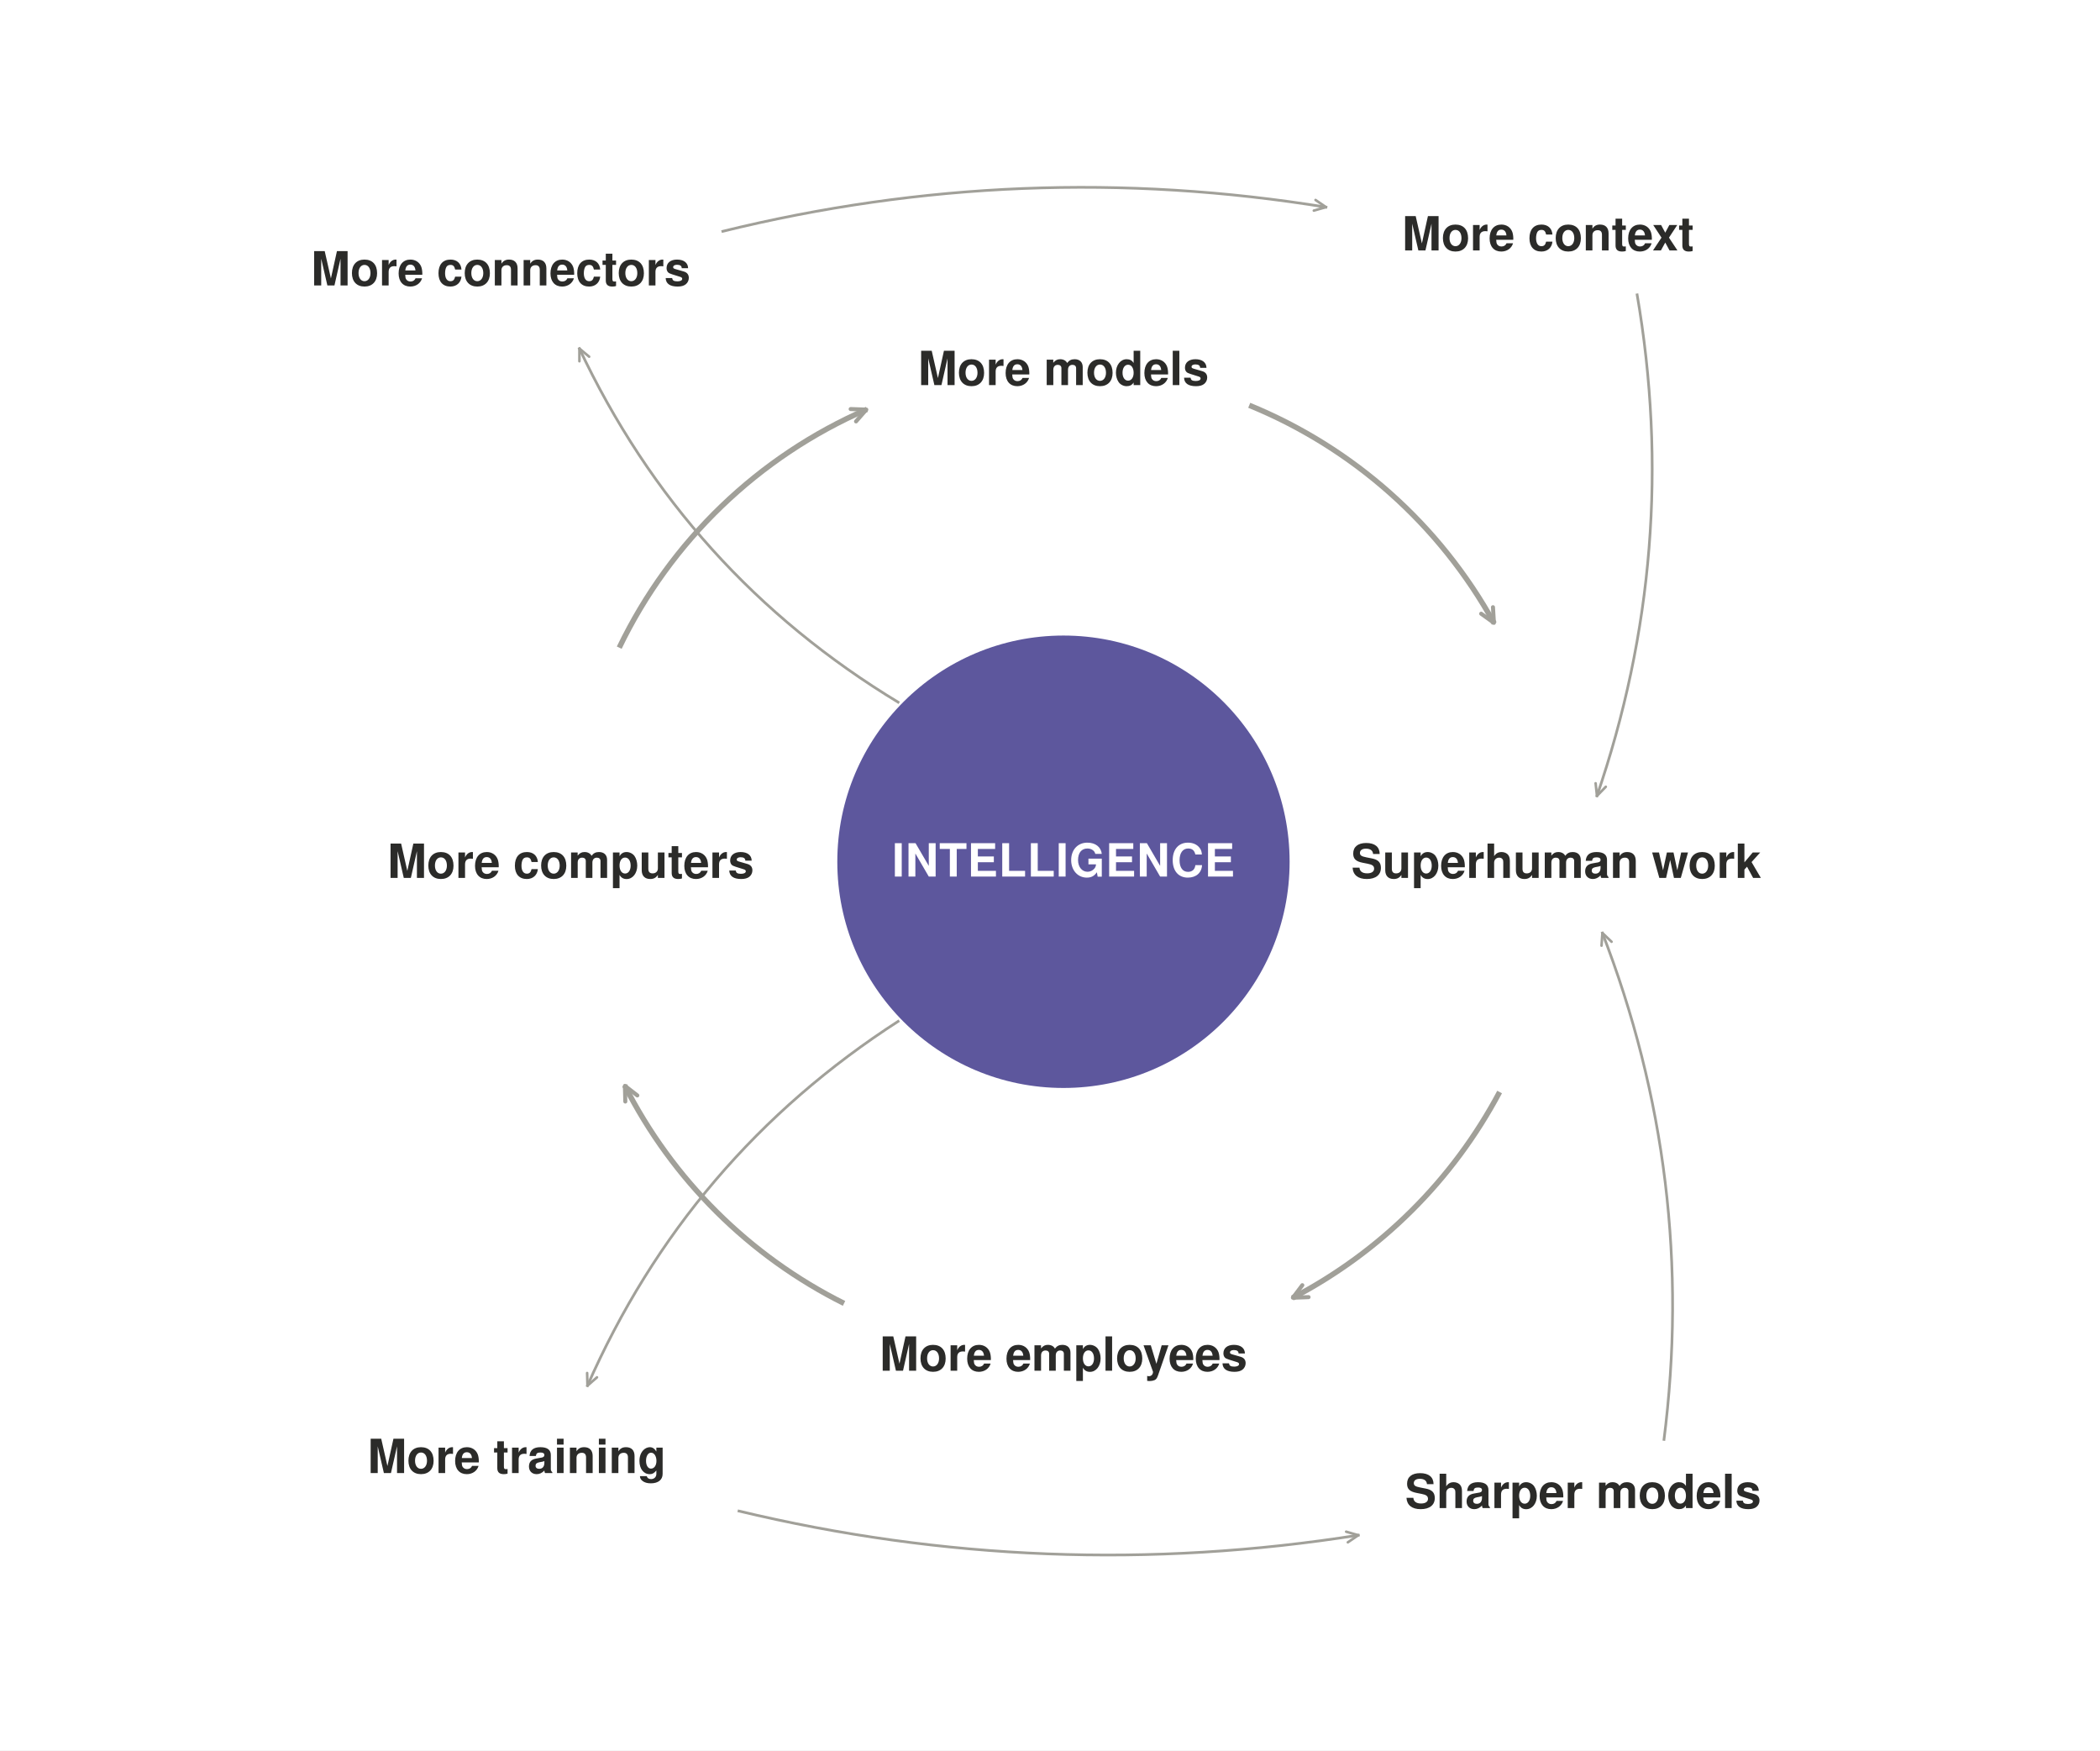
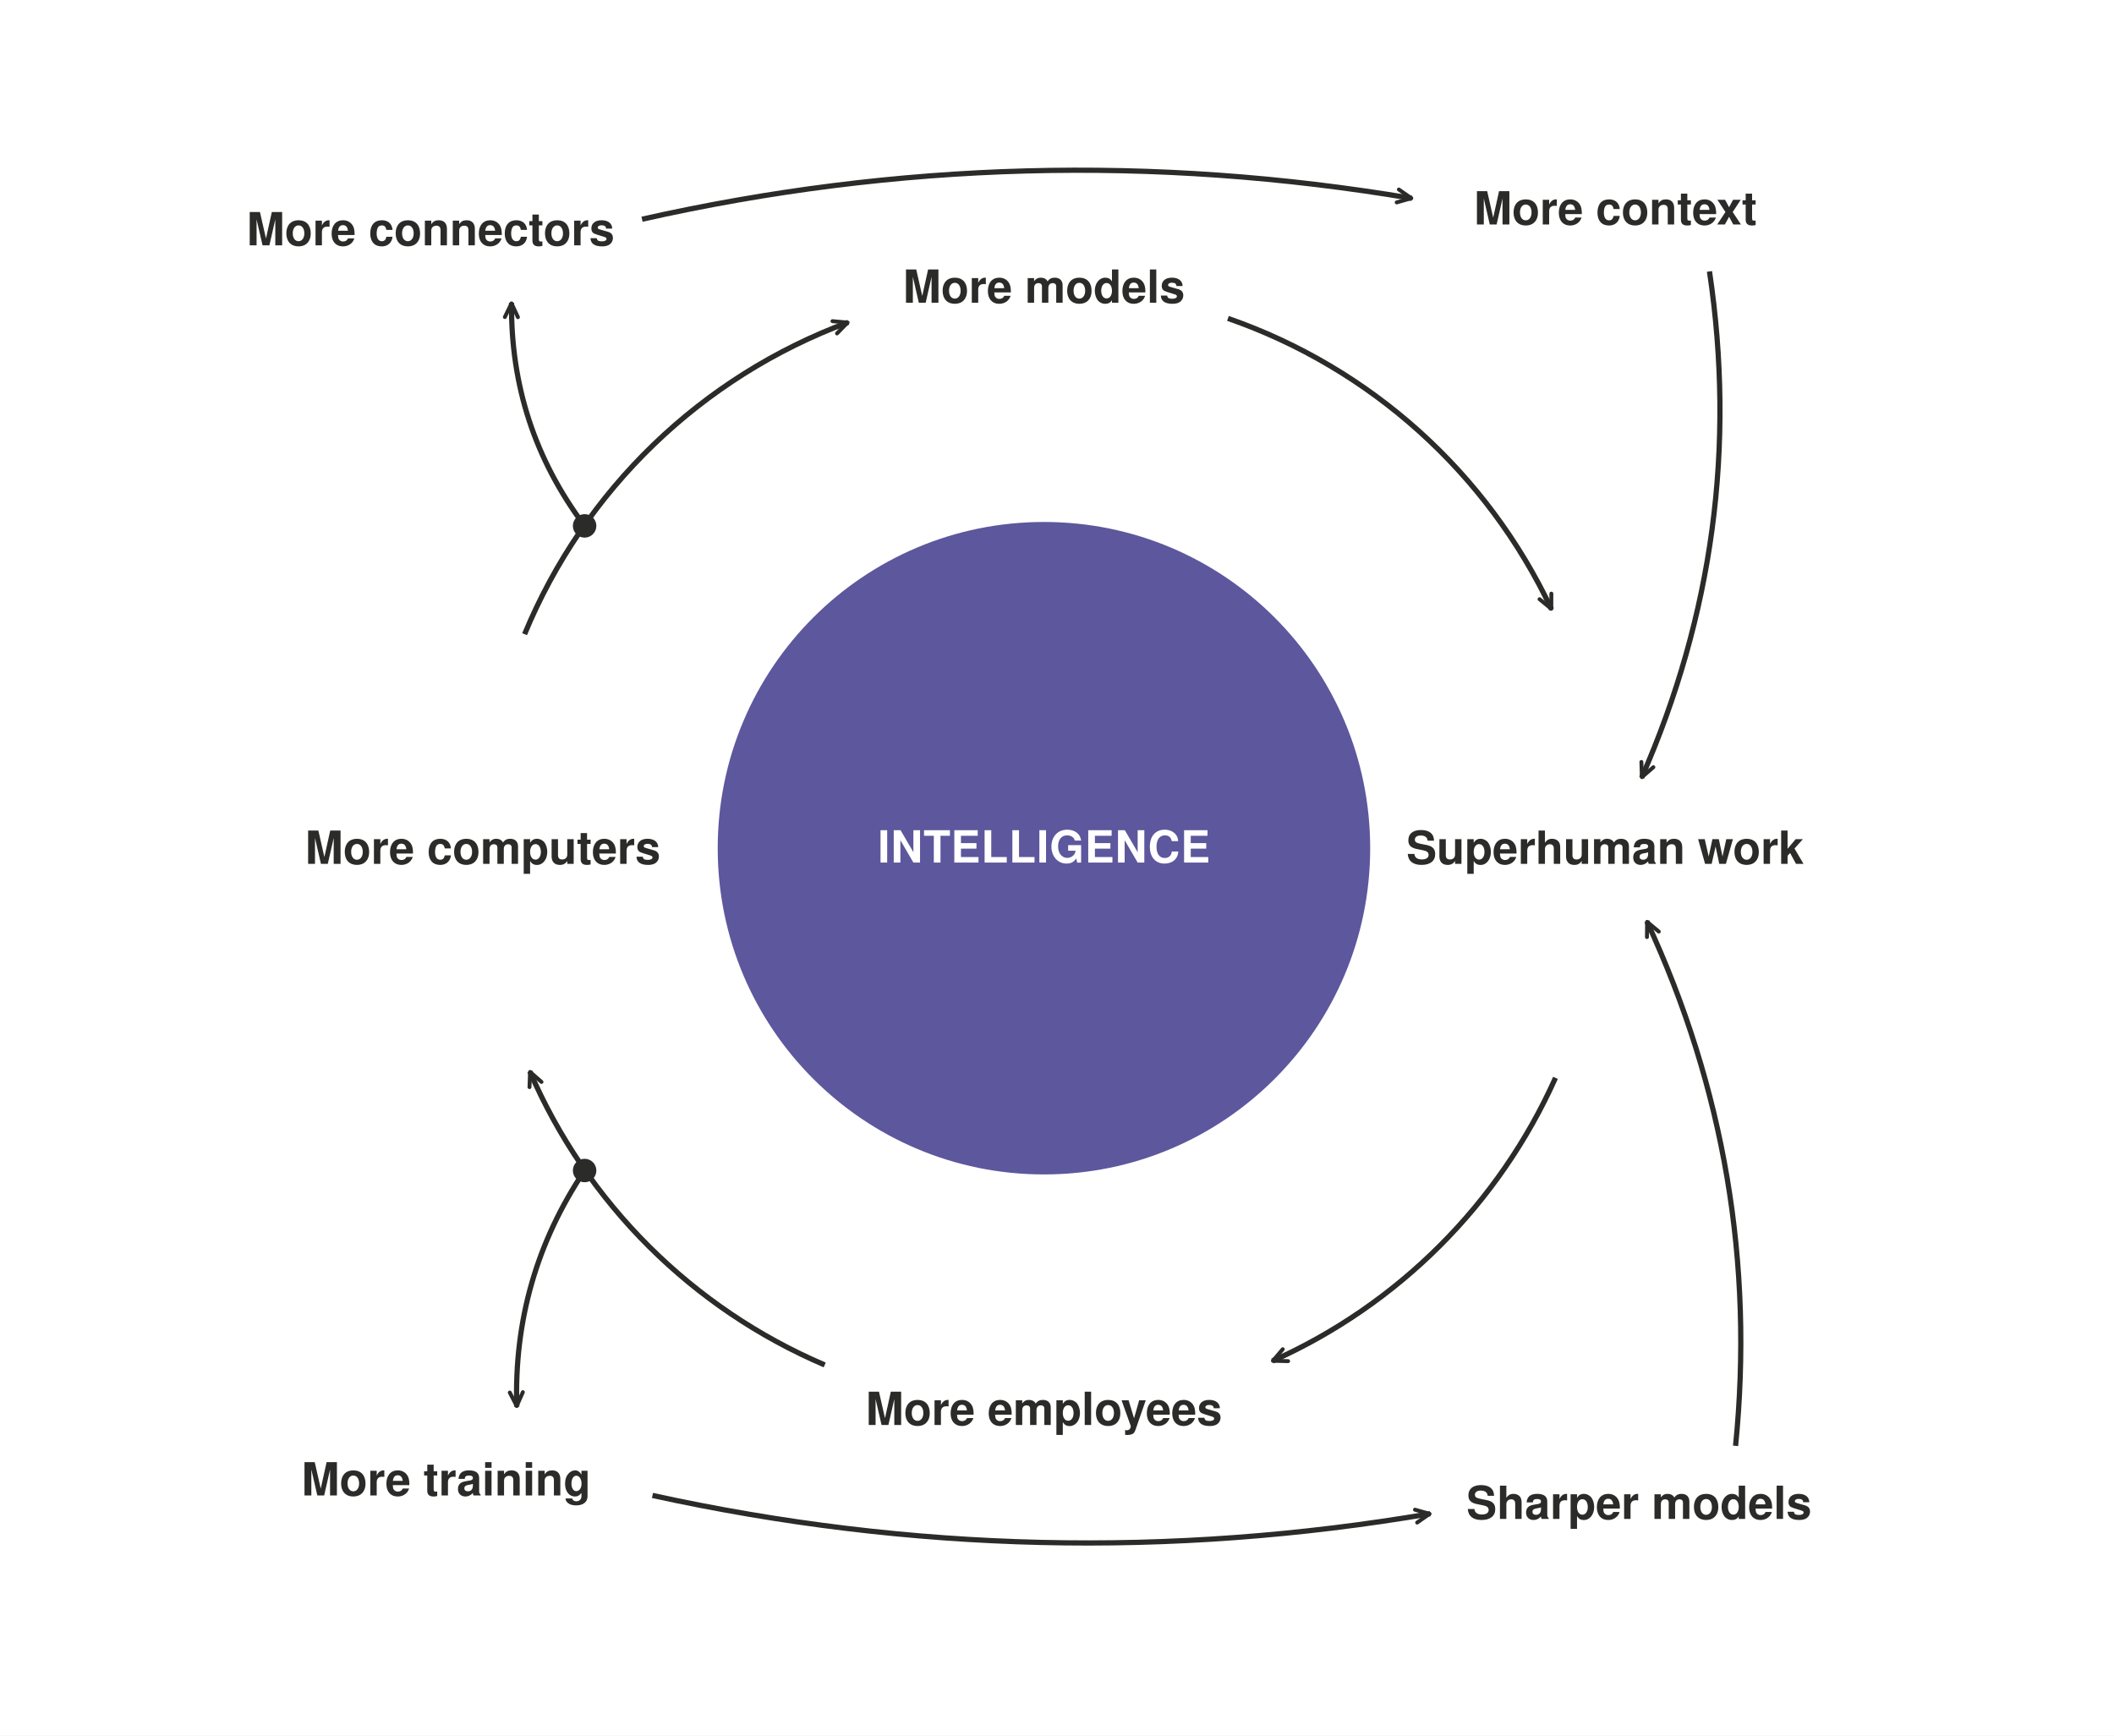
- <svg xmlns="http://www.w3.org/2000/svg" viewBox="0 0 1560 1300" font-family="Avenir Next, Nunito, Segoe UI, Helvetica, Arial, sans-serif">
+ <svg xmlns="http://www.w3.org/2000/svg" viewBox="0 0 1620 1330" font-family="Avenir Next, Nunito, Segoe UI, Helvetica, Arial, sans-serif">
  <defs>
    <marker id="ha" markerWidth="14" markerHeight="14" refX="11" refY="5" orient="auto" markerUnits="userSpaceOnUse">
      <path d="M1.5 1 L10 5 L1.5 9" fill="none" stroke="#a1a099" stroke-width="1.9" stroke-linecap="round" stroke-linejoin="round" />
    </marker>
    <marker id="Ha" markerWidth="19" markerHeight="19" refX="13" refY="6.5" orient="auto" markerUnits="userSpaceOnUse">
      <path d="M2 1.5 L12.5 6.5 L2 11.5" fill="none" stroke="#a1a099" stroke-width="3" stroke-linecap="round" stroke-linejoin="round" />
    </marker>
    <marker id="hg" markerWidth="14" markerHeight="14" refX="11" refY="5" orient="auto" markerUnits="userSpaceOnUse">
      <path d="M1.5 1 L10 5 L1.5 9" fill="none" stroke="#5a912f" stroke-width="1.9" stroke-linecap="round" stroke-linejoin="round" />
    </marker>
    <marker id="Hg" markerWidth="19" markerHeight="19" refX="13" refY="6.5" orient="auto" markerUnits="userSpaceOnUse">
      <path d="M2 1.5 L12.5 6.5 L2 11.5" fill="none" stroke="#5a912f" stroke-width="3" stroke-linecap="round" stroke-linejoin="round" />
    </marker>
    <marker id="hp" markerWidth="14" markerHeight="14" refX="11" refY="5" orient="auto" markerUnits="userSpaceOnUse">
      <path d="M1.5 1 L10 5 L1.5 9" fill="none" stroke="#5d579d" stroke-width="1.9" stroke-linecap="round" stroke-linejoin="round" />
    </marker>
    <marker id="Hp" markerWidth="19" markerHeight="19" refX="13" refY="6.5" orient="auto" markerUnits="userSpaceOnUse">
      <path d="M2 1.5 L12.5 6.5 L2 11.5" fill="none" stroke="#5d579d" stroke-width="3" stroke-linecap="round" stroke-linejoin="round" />
    </marker>
    <marker id="hc" markerWidth="14" markerHeight="14" refX="11" refY="5" orient="auto" markerUnits="userSpaceOnUse">
      <path d="M1.5 1 L10 5 L1.5 9" fill="none" stroke="#ad5130" stroke-width="1.9" stroke-linecap="round" stroke-linejoin="round" />
    </marker>
    <marker id="Hc" markerWidth="19" markerHeight="19" refX="13" refY="6.5" orient="auto" markerUnits="userSpaceOnUse">
      <path d="M2 1.5 L12.5 6.5 L2 11.5" fill="none" stroke="#ad5130" stroke-width="3" stroke-linecap="round" stroke-linejoin="round" />
    </marker>
+     <marker id="hk" markerWidth="14" markerHeight="14" refX="11" refY="5" orient="auto" markerUnits="userSpaceOnUse">
+       <path d="M1.5 1 L10 5 L1.5 9" fill="none" stroke="#2b2b29" stroke-width="1.9" stroke-linecap="round" stroke-linejoin="round" />
+     </marker>
+     <marker id="Hk" markerWidth="19" markerHeight="19" refX="13" refY="6.5" orient="auto" markerUnits="userSpaceOnUse">
+       <path d="M2 1.5 L12.5 6.5 L2 11.5" fill="none" stroke="#2b2b29" stroke-width="3" stroke-linecap="round" stroke-linejoin="round" />
+     </marker>
  </defs>
-   <rect width="1560" height="1300" fill="#fff" />
-   <text x="790" y="286" text-anchor="middle" fill="#2b2b29" font-size="35" font-weight="700">More models</text>
-   <text x="1156" y="652" text-anchor="middle" fill="#2b2b29" font-size="35" font-weight="700">Superhuman work</text>
-   <text x="790" y="1018" text-anchor="middle" fill="#2b2b29" font-size="35" font-weight="700">More employees</text>
-   <text x="424" y="652" text-anchor="middle" fill="#2b2b29" font-size="35" font-weight="700">More computers</text>
-   <path d="M928 301 A366 366 0 0 1 1110 463" fill="none" stroke="#a1a099" stroke-width="4" marker-end="url(#Ha)" />
-   <path d="M1114 811 A366 366 0 0 1 960 964" fill="none" stroke="#a1a099" stroke-width="4" marker-end="url(#Ha)" />
-   <path d="M627 968 A366 366 0 0 1 464 806" fill="none" stroke="#a1a099" stroke-width="4" marker-end="url(#Ha)" />
-   <path d="M460 481 A366 366 0 0 1 644 304" fill="none" stroke="#a1a099" stroke-width="4" marker-end="url(#Ha)" />
-   <circle cx="790" cy="640" r="168" fill="#5d579d" />
-   <text x="790" y="651" text-anchor="middle" fill="#fff" font-size="34" font-weight="700" letter-spacing="0.5">INTELLIGENCE</text>
-   <text x="1150" y="186" text-anchor="middle" fill="#2b2b29" font-size="35" font-weight="700">More context</text>
-   <text x="372" y="212" text-anchor="middle" fill="#2b2b29" font-size="35" font-weight="700">More connectors</text>
-   <path d="M668 522 Q509 426 430 258" fill="none" stroke="#a1a099" stroke-width="2" marker-end="url(#ha)" />
-   <path d="M536 172 Q759 117 986 154" fill="none" stroke="#a1a099" stroke-width="2" marker-end="url(#ha)" />
-   <path d="M1216 218 Q1249 409 1186 592" fill="none" stroke="#a1a099" stroke-width="2" marker-end="url(#ha)" />
-   <text x="384" y="1094" text-anchor="middle" fill="#2b2b29" font-size="35" font-weight="700">More training</text>
-   <text x="1176" y="1120" text-anchor="middle" fill="#2b2b29" font-size="35" font-weight="700">Sharper models</text>
-   <path d="M668 758 Q511 859 436 1030" fill="none" stroke="#a1a099" stroke-width="2" marker-end="url(#ha)" />
-   <path d="M548 1122 Q777 1177 1010 1140" fill="none" stroke="#a1a099" stroke-width="2" marker-end="url(#ha)" />
-   <path d="M1236 1070 Q1261 875 1190 692" fill="none" stroke="#a1a099" stroke-width="2" marker-end="url(#ha)" />
+   <rect width="1620" height="1330" fill="#fff" />
+   <text x="800" y="232" text-anchor="middle" fill="#2b2b29" font-size="35" font-weight="700">More models</text>
+   <text x="1230" y="662" text-anchor="middle" fill="#2b2b29" font-size="35" font-weight="700">Superhuman work</text>
+   <text x="800" y="1092" text-anchor="middle" fill="#2b2b29" font-size="35" font-weight="700">More employees</text>
+   <text x="370" y="662" text-anchor="middle" fill="#2b2b29" font-size="35" font-weight="700">More computers</text>
+   <path d="M941 244 A430 430 0 0 1 1189 467" fill="none" stroke="#2b2b29" stroke-width="4" marker-end="url(#Hk)" />
+   <path d="M1192 826 A430 430 0 0 1 975 1043" fill="none" stroke="#2b2b29" stroke-width="4" marker-end="url(#Hk)" />
+   <path d="M632 1046 A430 430 0 0 1 406 821" fill="none" stroke="#2b2b29" stroke-width="4" marker-end="url(#Hk)" />
+   <path d="M402 486 A430 430 0 0 1 650 247" fill="none" stroke="#2b2b29" stroke-width="4" marker-end="url(#Hk)" />
+   <circle cx="800" cy="650" r="250" fill="#5d579d" />
+   <text x="800" y="661" text-anchor="middle" fill="#fff" font-size="34" font-weight="700" letter-spacing="0.5">INTELLIGENCE</text>
+   <circle cx="448" cy="403" r="9" fill="#2b2b29" />
+   <text x="330" y="188" text-anchor="middle" fill="#2b2b29" font-size="35" font-weight="700">More connectors</text>
+   <path d="M448 403 Q391 327 392 232" fill="none" stroke="#2b2b29" stroke-width="4" marker-end="url(#Hk)" />
+   <path d="M492 168 Q785 102 1082 152" fill="none" stroke="#2b2b29" stroke-width="4" marker-end="url(#Hk)" />
+   <path d="M1310 208 Q1340 409 1258 596" fill="none" stroke="#2b2b29" stroke-width="4" marker-end="url(#Hk)" />
+   <text x="1238" y="172" text-anchor="middle" fill="#2b2b29" font-size="35" font-weight="700">More context</text>
+   <circle cx="448" cy="897" r="9" fill="#2b2b29" />
+   <text x="342" y="1146" text-anchor="middle" fill="#2b2b29" font-size="35" font-weight="700">More training</text>
+   <path d="M448 897 Q393 979 396 1078" fill="none" stroke="#2b2b29" stroke-width="4" marker-end="url(#Hk)" />
+   <path d="M500 1146 Q797 1211 1096 1160" fill="none" stroke="#2b2b29" stroke-width="4" marker-end="url(#Hk)" />
+   <path d="M1330 1108 Q1351 898 1262 706" fill="none" stroke="#2b2b29" stroke-width="4" marker-end="url(#Hk)" />
+   <text x="1256" y="1164" text-anchor="middle" fill="#2b2b29" font-size="35" font-weight="700">Sharper models</text>
</svg>
